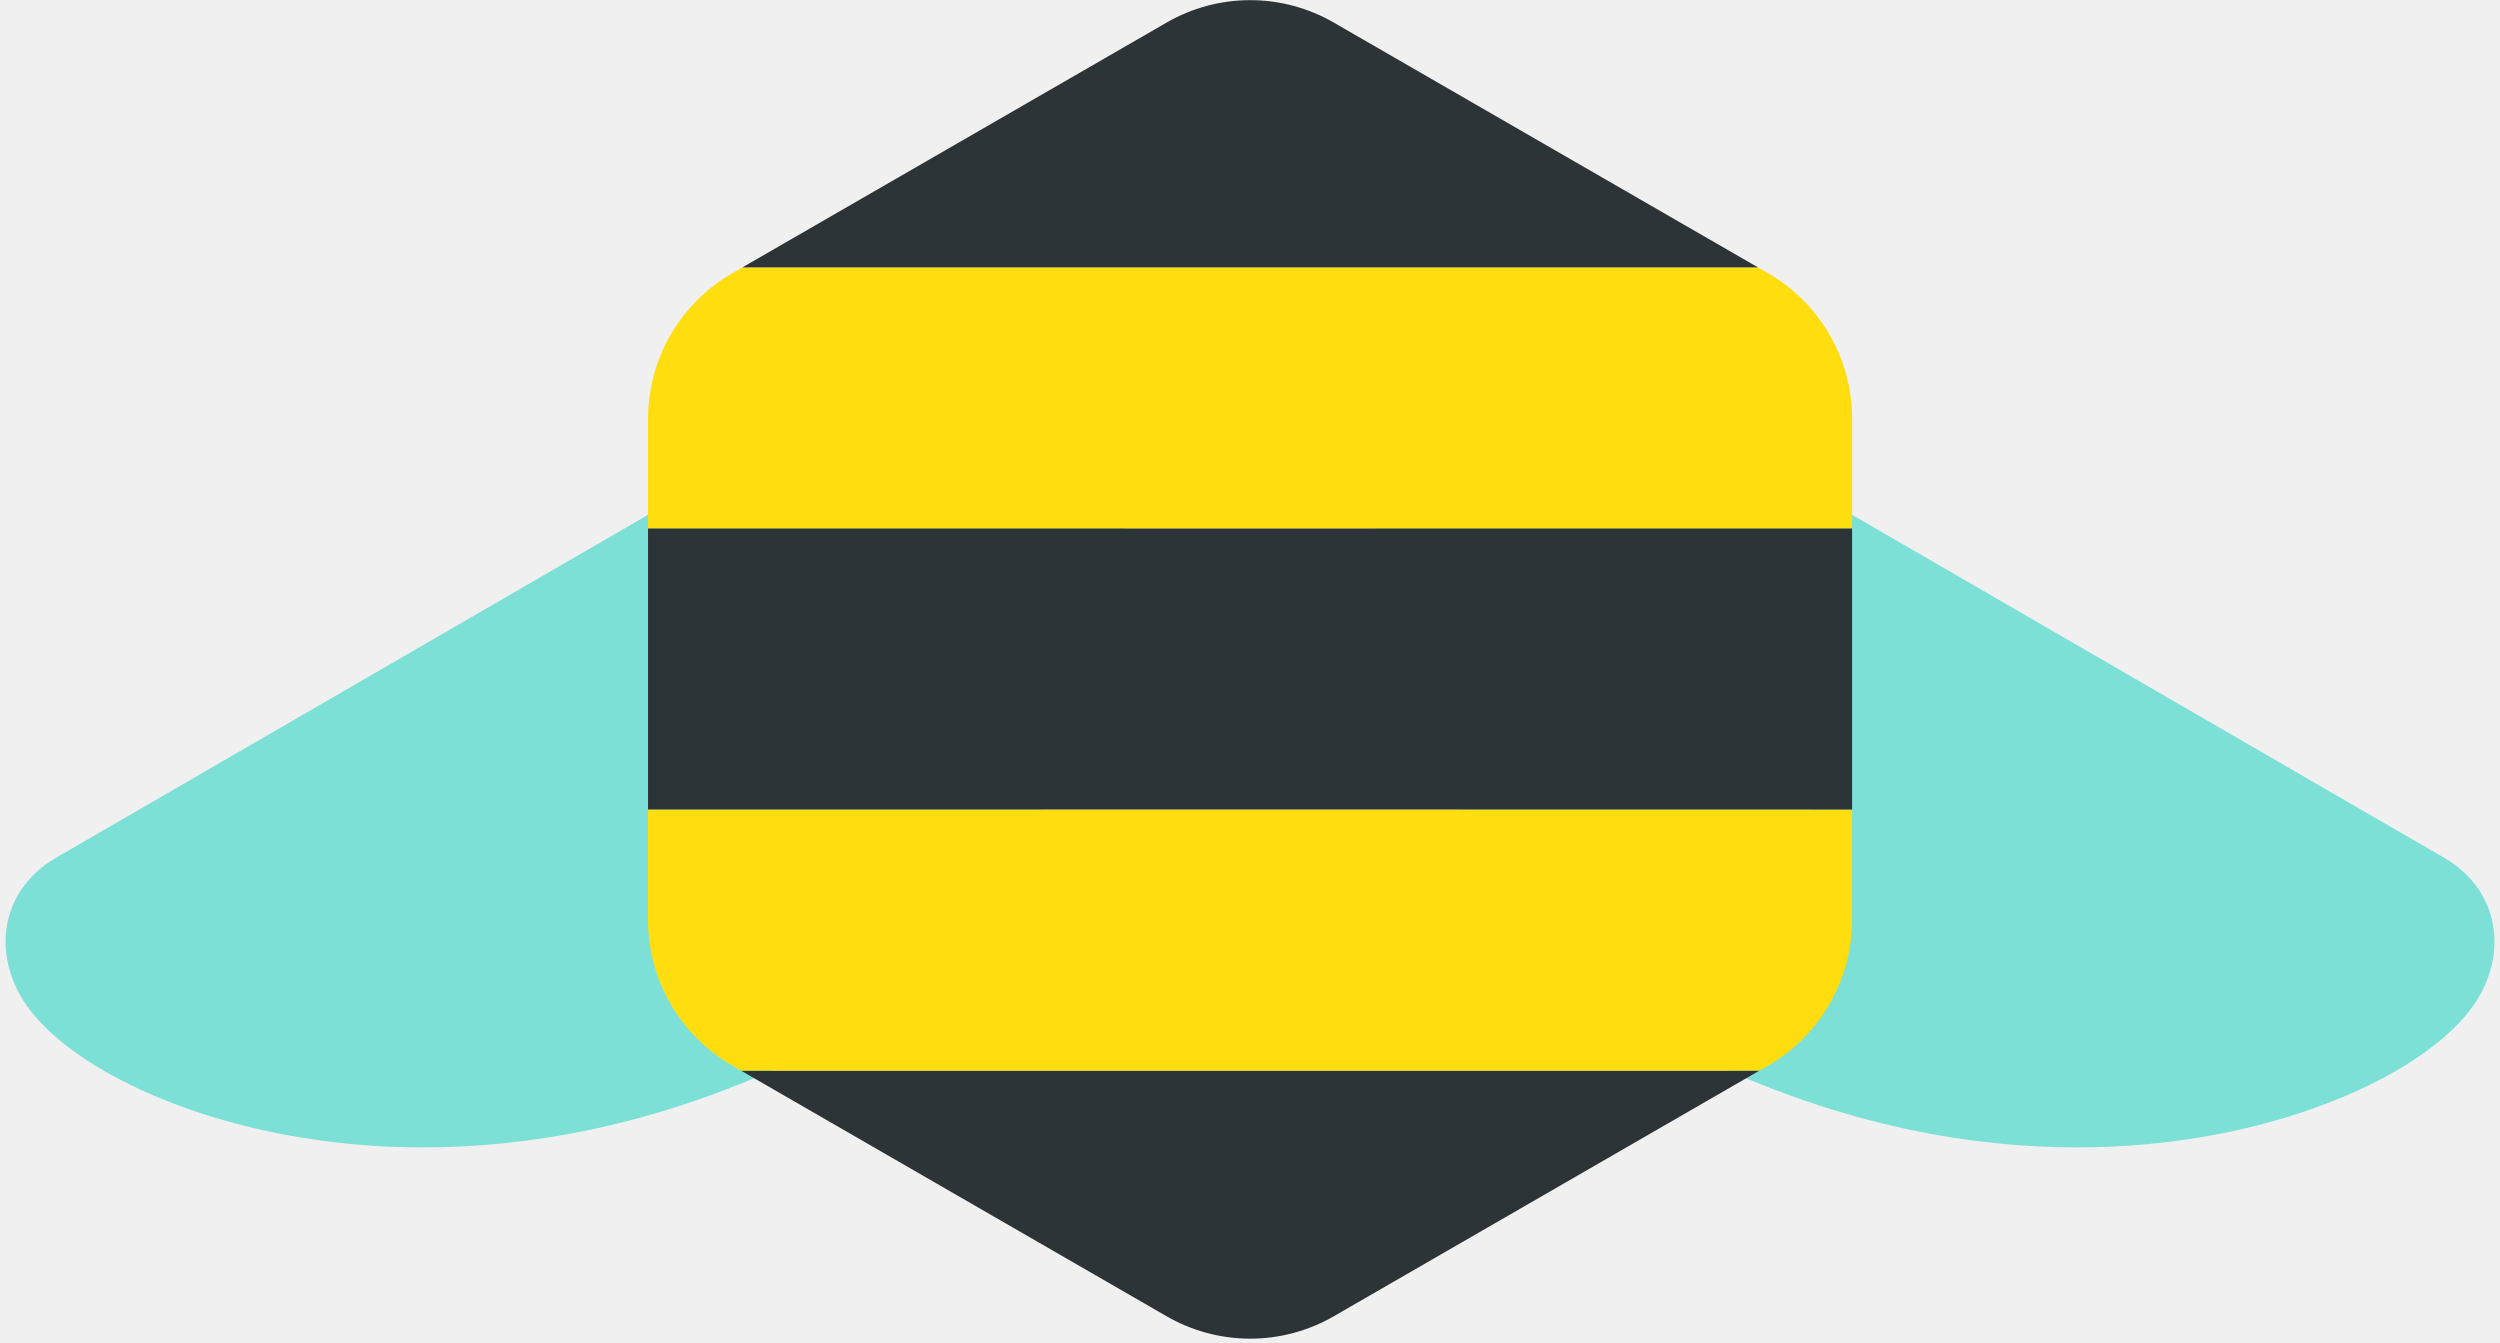
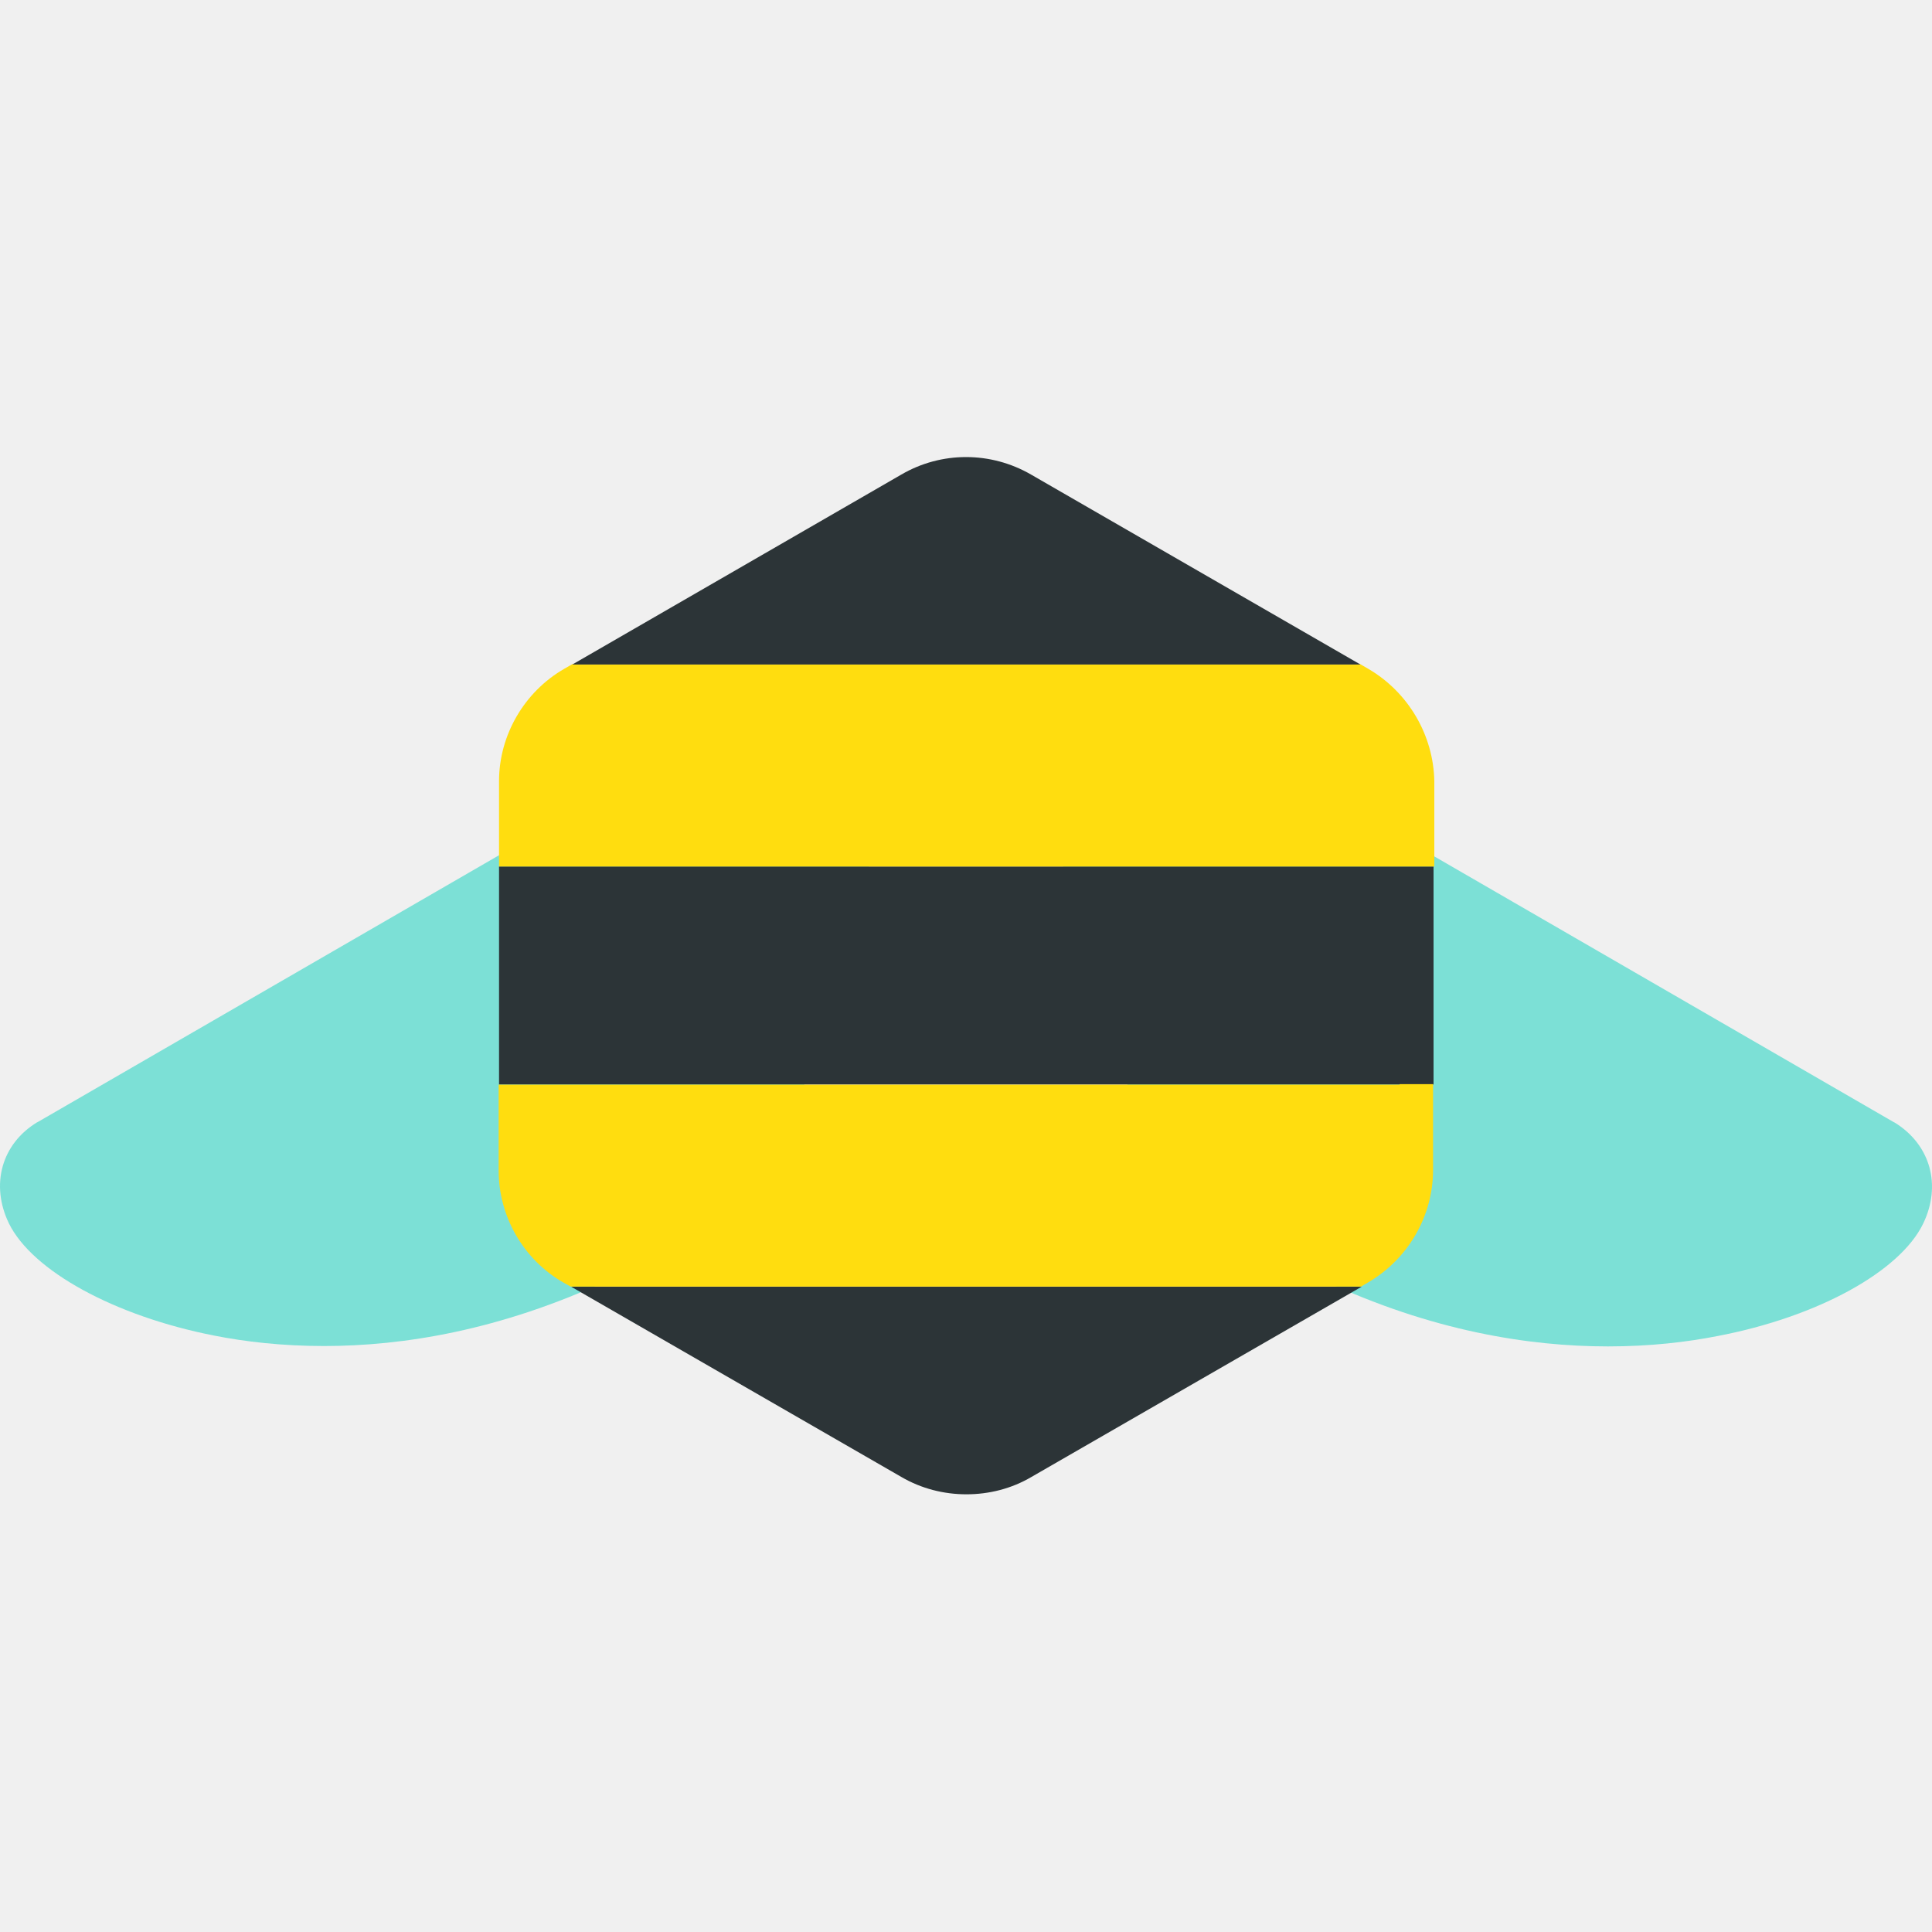
- <svg xmlns="http://www.w3.org/2000/svg" width="447" height="240" viewBox="0 0 447 240" fill="#fff">
-   <path d="M186.323 58.232C183.932 57.421 181.396 57.13 178.884 57.38C176.372 57.629 173.942 58.412 171.757 59.677L9.739 153.525C9.679 153.56 9.619 153.595 9.56 153.632C1.36 158.68 -1.258 168.026 3.043 176.889C8.408 187.937 27.413 198.338 50.336 202.771C58.683 204.371 67.164 205.17 75.662 205.157C93.909 205.157 116.309 201.565 141.113 189.999C160.379 181.017 178.699 161.399 190.12 137.515C202.152 112.353 204.535 86.971 196.658 67.877C195.722 65.626 194.316 63.601 192.534 61.937C190.751 60.274 188.634 59.01 186.323 58.232V58.232Z" fill="#7CE0D6" />
-   <path d="M437.457 153.632C437.398 153.595 437.337 153.559 437.277 153.524L275.263 59.677C273.079 58.411 270.649 57.628 268.137 57.379C265.625 57.129 263.088 57.42 260.697 58.231C258.386 59.009 256.268 60.272 254.485 61.936C252.702 63.6 251.295 65.626 250.36 67.877C242.483 86.971 244.86 112.352 256.898 137.514C268.318 161.395 286.637 181.015 305.898 189.999C330.706 201.565 353.102 205.157 371.349 205.157C379.848 205.169 388.328 204.37 396.674 202.771C419.598 198.338 438.603 187.936 443.966 176.89C448.275 168.028 445.658 158.681 437.457 153.632Z" fill="#7CE0D6" />
-   <path d="M299.93 191.422H132.477L208.545 235.322C213.095 237.96 218.259 239.351 223.518 239.354C228.777 239.357 233.943 237.972 238.496 235.339L314.595 191.42L299.93 191.422Z" fill="#2C3437" />
-   <path d="M323.402 94.463H115.867V144.776H331.153V94.463H323.402Z" fill="#2C3437" />
-   <path d="M316.218 48.899L314.338 47.815H132.739L130.85 48.906C126.309 51.534 122.537 55.307 119.909 59.848C117.281 64.389 115.889 69.54 115.871 74.787V94.462H331.157V74.79C331.138 69.547 329.75 64.4 327.129 59.858C324.509 55.317 320.748 51.539 316.218 48.899V48.899Z" fill="#FFDD0F" />
-   <path d="M323.402 144.774H115.867V164.549C115.88 169.805 117.271 174.967 119.9 179.519C122.53 184.07 126.308 187.853 130.855 190.49L132.478 191.427H314.596L316.249 190.472C320.774 187.823 324.529 184.038 327.142 179.492C329.755 174.946 331.136 169.796 331.148 164.552V144.779L323.402 144.774Z" fill="#FFDD0F" />
-   <path d="M238.503 4.05C233.957 1.416 228.795 0.028 223.541 0.027C218.286 0.026 213.124 1.412 208.576 4.045L132.734 47.815H314.338L238.503 4.05Z" fill="#2C3437" />
+ <svg xmlns="http://www.w3.org/2000/svg" version="1.1" id="Layer_1" x="0px" y="0px" width="200px" height="200px" viewBox="0 0 200 200" style="enable-background:new 0 0 200 200;" xml:space="preserve">
+   <style type="text/css">
+ 	.st0{fill:#7CE0D6;}
+ 	.st1{fill:#2C3437;}
+ 	.st2{fill:#FFDD0F;}
+ </style>
+   <g>
+     <path class="st0" d="M83.28,73.41c-2.16-0.72-4.54-0.49-6.56,0.63l-72.79,42.1c-0.04,0-0.04,0.04-0.09,0.04   c-3.68,2.24-4.85,6.46-2.92,10.46c2.43,4.94,10.96,9.6,21.25,11.62c3.19,0.63,7.01,1.08,11.37,1.08c8.18,0,18.24-1.62,29.43-6.82   c8.67-4.04,16.89-12.84,22.02-23.56c5.39-11.31,6.47-22.66,2.92-31.24C87.1,75.7,85.4,74.13,83.28,73.41z" />
+     <path class="st0" d="M196.16,116.22c-0.04,0-0.04-0.04-0.09-0.04l-72.79-42.1c-1.98-1.17-4.36-1.39-6.56-0.63   c-2.11,0.72-3.82,2.29-4.63,4.31c-3.55,8.57-2.47,19.97,2.92,31.24c5.12,10.73,13.35,19.52,22.02,23.56   c11.14,5.21,21.21,6.82,29.43,6.82c4.36,0,8.18-0.45,11.37-1.08c10.29-1.97,18.83-6.64,21.25-11.62   C201.01,122.69,199.84,118.51,196.16,116.22z" />
+     <g>
+       <path class="st1" d="M134.33,133.19h-0.36h-6.96H73.04h-6.96H65h-5.89l34.19,19.7c2.07,1.21,4.4,1.8,6.74,1.8s4.67-0.58,6.74-1.8    l34.19-19.7H134.33z" />
+       <path class="st1" d="M144.89,89.7h-3.46H58.62h-3.5h-3.46v22.57h3.46h3.5h82.81h3.46h3.51V89.7H144.89z" />
+       <path class="st2" d="M141.65,69.24l-0.85-0.49h-6.96h-1.71h-5.26h-53.7H68.5h-2.29h-6.96l-0.85,0.49    c-4.13,2.38-6.74,6.87-6.74,11.62v8.84h3.5h3.5h82.81h3.51h3.5v-8.84C148.39,76.1,145.79,71.66,141.65,69.24z" />
+       <path class="st2" d="M144.89,112.28h-3.5H58.62h-3.5h-3.5v8.89c0,4.76,2.56,9.24,6.74,11.62l0.72,0.4h5.89h1.08H73h53.97h6.96    h0.36h6.6l0.76-0.45c4.13-2.42,6.7-6.87,6.7-11.62v-8.89h-3.46V112.28z" />
+       <path class="st1" d="M106.74,49.13c-4.18-2.42-9.3-2.42-13.44,0L59.25,68.79h6.96h2.29h4.67h53.74h5.21h1.75h6.96L106.74,49.13z" />
+     </g>
+   </g>
</svg>
